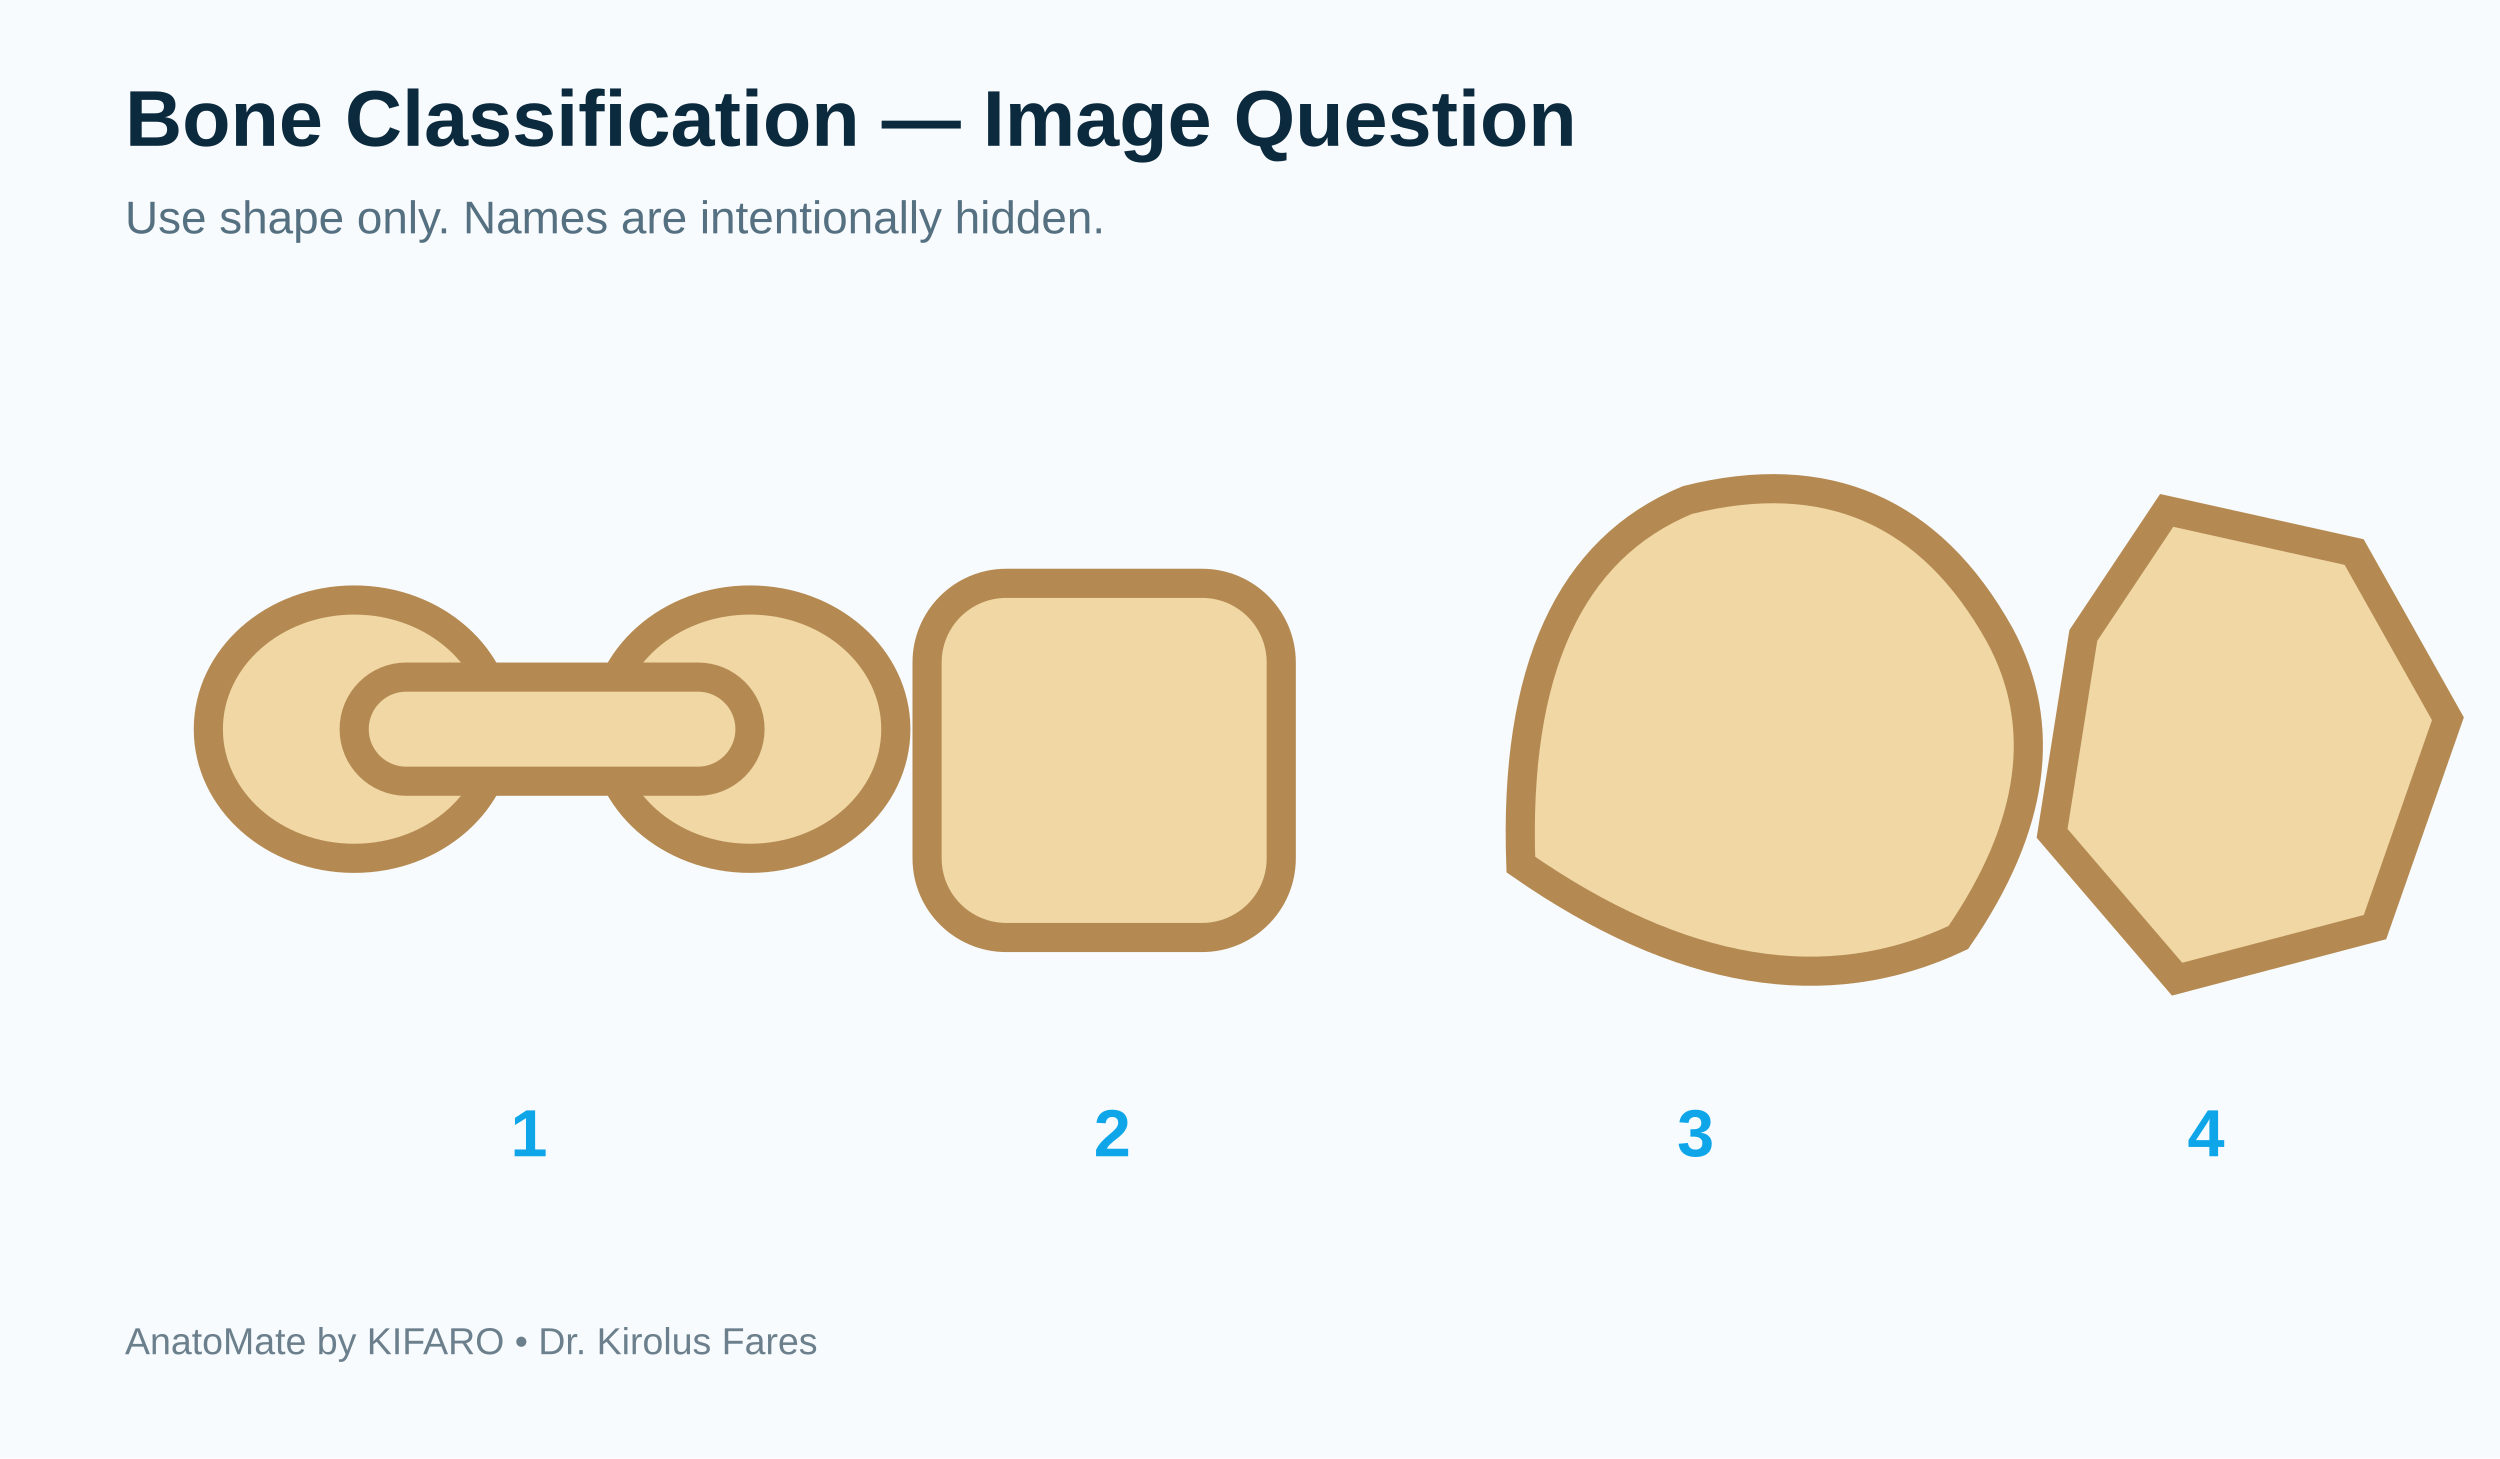
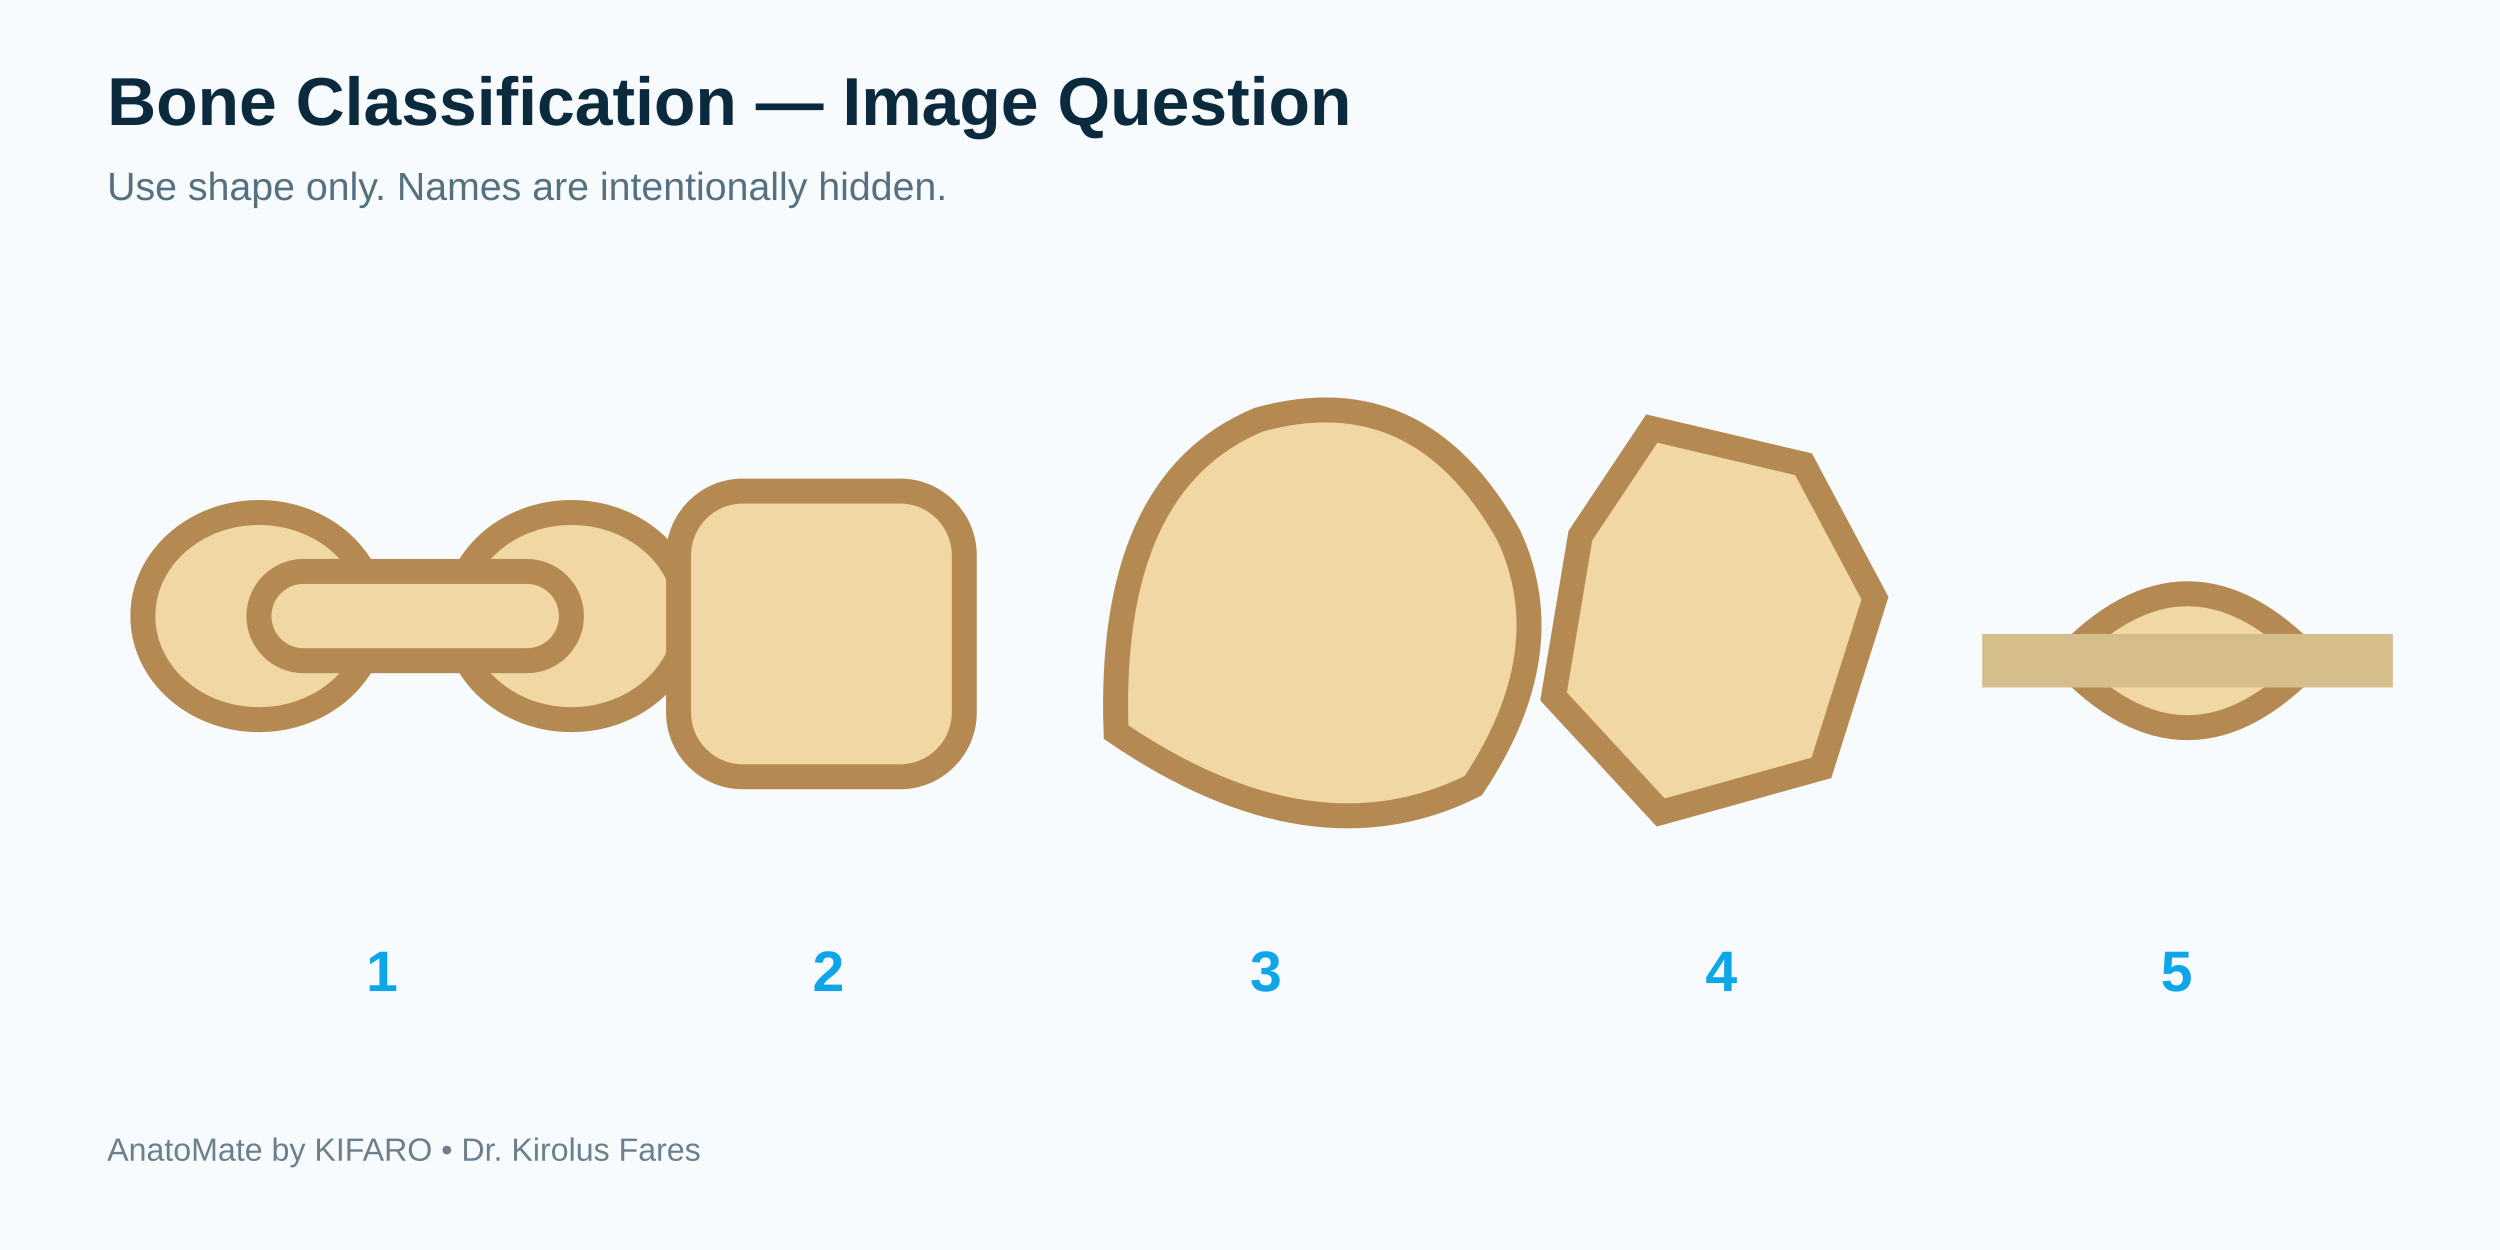
- <svg xmlns="http://www.w3.org/2000/svg" viewBox="0 0 1200 700">
-   <rect width="1200" height="700" fill="#f8fbfd" />
+ <svg xmlns="http://www.w3.org/2000/svg" viewBox="0 0 1400 700">
+   <rect width="1400" height="700" fill="#f8fbfd" />
  <text x="60" y="70" font-family="Arial" font-size="38" font-weight="700" fill="#0b2a3d">Bone Classification — Image Question</text>
  <text x="60" y="112" font-family="Arial" font-size="22" fill="#557080">Use shape only. Names are intentionally hidden.</text>
  <g stroke="#b58a52" stroke-width="14" fill="#f0d7a4">
-     <g transform="translate(90,180)">
-       <ellipse cx="80" cy="170" rx="70" ry="62" />
-       <ellipse cx="270" cy="170" rx="70" ry="62" />
-       <rect x="80" y="145" width="190" height="50" rx="25" />
+     <g transform="translate(65,175)">
+       <ellipse cx="80" cy="170" rx="65" ry="58" />
+       <ellipse cx="255" cy="170" rx="65" ry="58" />
+       <rect x="80" y="145" width="175" height="50" rx="25" />
    </g>
-     <g transform="translate(405,200)">
-       <rect x="40" y="80" width="170" height="170" rx="38" />
+     <g transform="translate(340,195)">
+       <rect x="40" y="80" width="160" height="160" rx="36" />
    </g>
-     <g transform="translate(690,195)">
-       <path d="M40 220 Q35 80 120 45 Q220 20 270 110 Q305 175 250 255 Q155 300 40 220Z" />
+     <g transform="translate(585,190)">
+       <path d="M40 220 Q35 80 120 45 Q210 20 260 110 Q290 175 240 250 Q150 295 40 220Z" />
    </g>
-     <g transform="translate(960,200)">
-       <path d="M80 45 L170 65 L215 145 L180 245 L85 270 L25 200 L40 105 Z" />
+     <g transform="translate(845,195)">
+       <path d="M80 45 L165 65 L205 140 L175 235 L85 260 L25 195 L40 105 Z" />
+     </g>
+     <g transform="translate(1110,195)">
+       <path d="M45 175 Q115 100 185 175 Q115 250 45 175Z" />
+       <path d="M0 175 L230 175" fill="none" stroke="#d6bd8c" stroke-width="30" />
    </g>
  </g>
  <g font-family="Arial" font-size="32" font-weight="700" fill="#0ea5e9">
-     <text x="245" y="555">1</text>
-     <text x="525" y="555">2</text>
-     <text x="805" y="555">3</text>
-     <text x="1050" y="555">4</text>
+     <text x="205" y="555">1</text>
+     <text x="455" y="555">2</text>
+     <text x="700" y="555">3</text>
+     <text x="955" y="555">4</text>
+     <text x="1210" y="555">5</text>
  </g>
  <text x="60" y="650" font-family="Arial" font-size="18" fill="#6b7f8c">AnatoMate by KIFARO • Dr. Kirolus Fares</text>
</svg>
